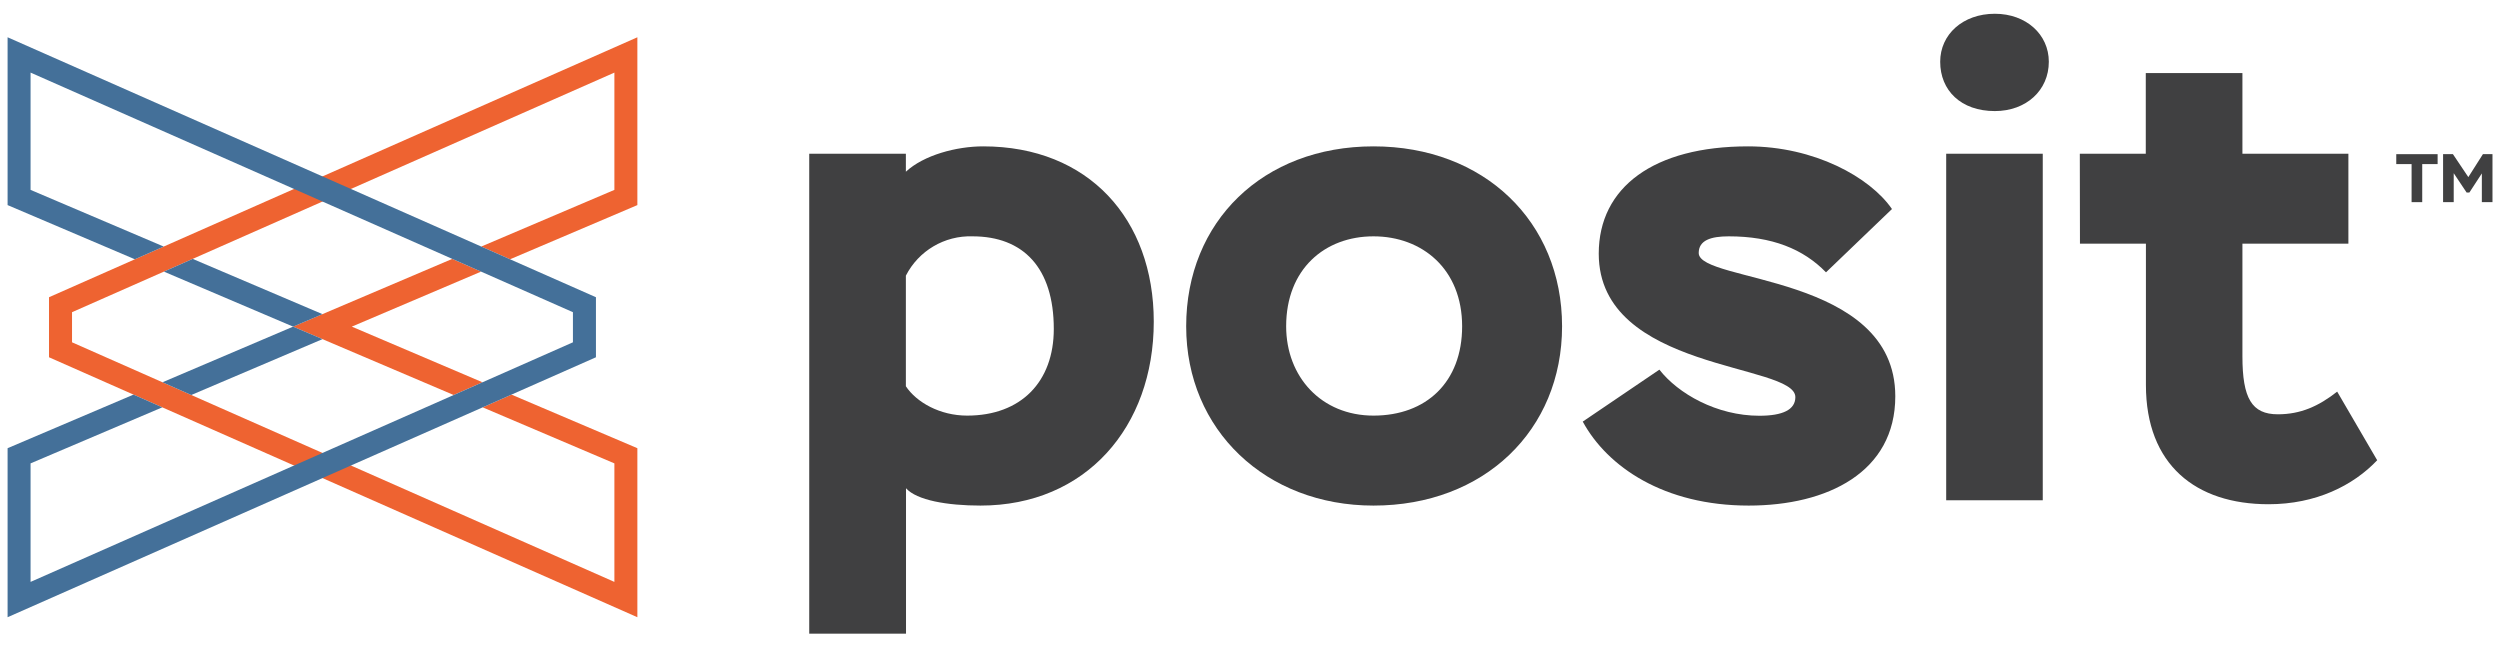
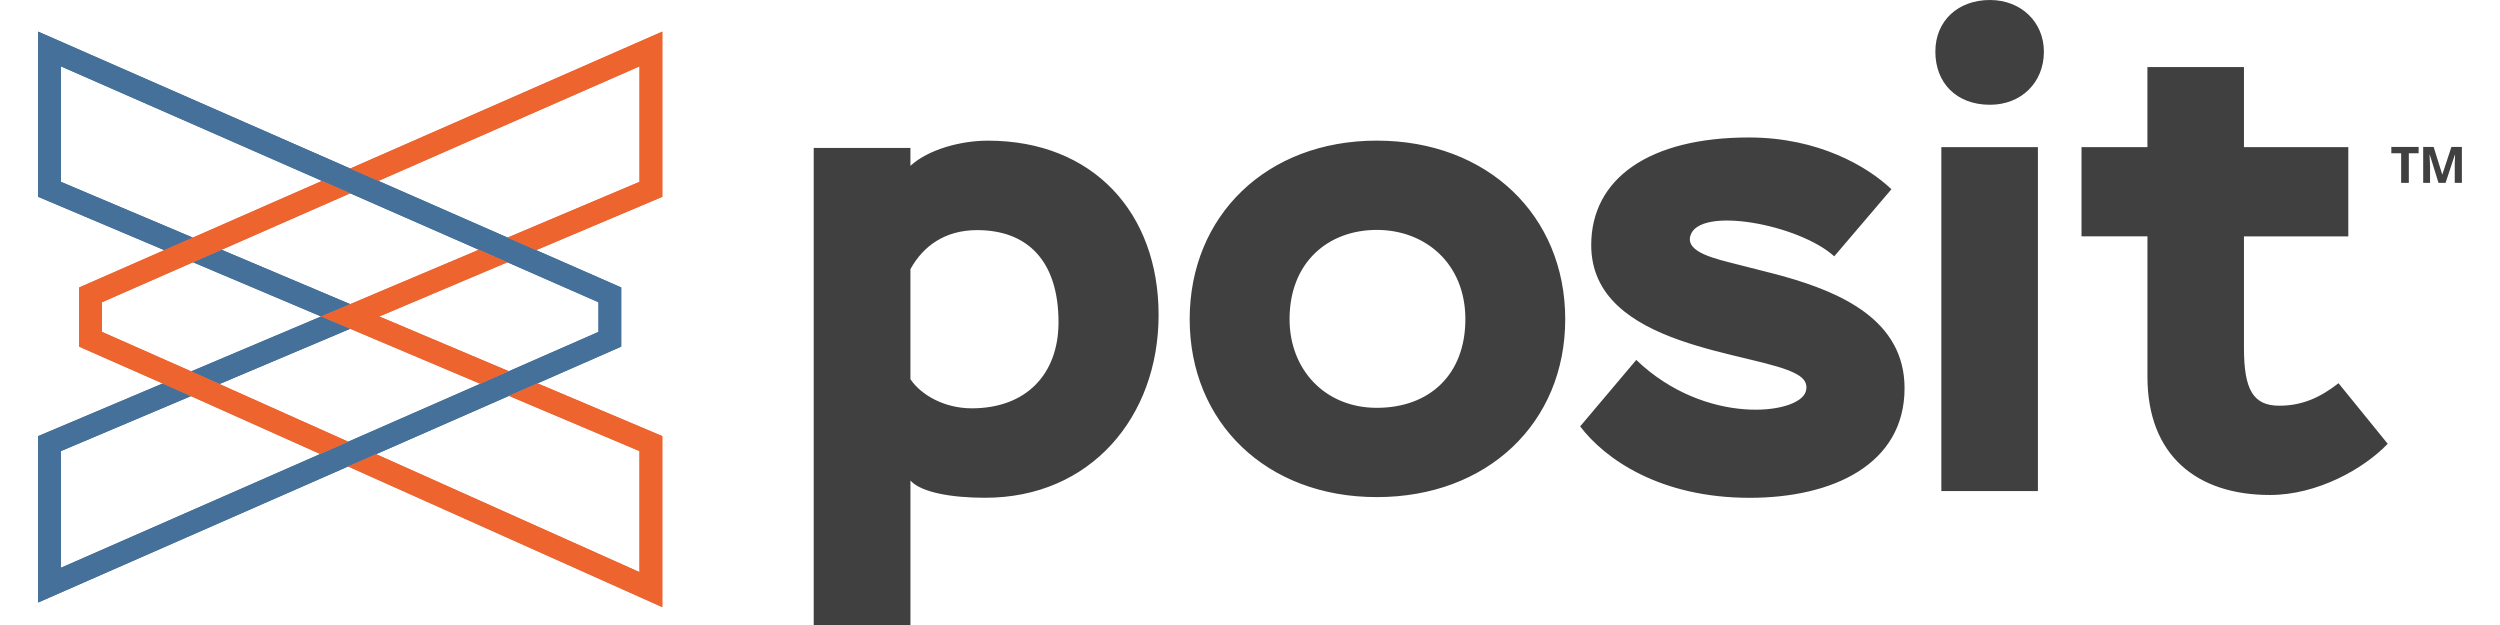
- <svg xmlns="http://www.w3.org/2000/svg" viewBox="0 0 704.93 182.52">
-   <defs>
-     <style>.cls-1{fill:#404041;}.cls-2{fill:#ee6331;}.cls-3{fill:#447099;}</style>
-   </defs>
-   <g id="full-rgb">
-     <path id="fullLogo" class="cls-1" d="M228.18,43.34h27.25v5.08c5.07-4.7,14.28-7.15,21.79-7.15,29.7,0,48.11,20.49,48.11,49.43,0,29.69-19.17,51.86-48.86,51.86-9.39,0-18-1.5-21-4.89v41H228.18Zm27.25,34.39v31.19c3,4.51,9.58,8.27,17.28,8.27,15.23,0,24.43-9.58,24.43-24.43,0-17.29-8.64-26.12-22.92-26.12A20.36,20.36,0,0,0,255.43,77.73Z" />
-     <path id="fullLogo-2" data-name="fullLogo" class="cls-1" d="M387.28,41.27c31.19,0,53.18,21.24,53.18,50.74,0,29.31-22,50.55-53.18,50.55-30.26,0-52.81-21.24-52.81-50.55C334.47,62.51,356.09,41.27,387.28,41.27Zm0,75.92c14.84,0,25-9.39,25-25.18,0-16.16-11.28-25.37-25-25.37S362.66,75.85,362.66,92C362.66,106.29,372.62,117.19,387.28,117.19Z" />
-     <path id="fullLogo-3" data-name="fullLogo" class="cls-1" d="M450.8,71.53c0-18.79,15.6-30.26,42.1-30.26,18.6,0,34.38,8.65,40.58,17.67l-18.6,17.85c-6.39-6.58-15.22-10.15-27.43-10.15-5.08,0-8.46,1.13-8.46,4.7,0,8.46,55.43,5.83,55.43,40.4,0,21.42-19.16,30.82-41.34,30.82-23.86,0-39.83-10.9-46.79-23.68l21.61-14.65c5.27,6.76,16.16,13,28.19,13,6.58,0,10.15-1.69,10.15-5.26C506.24,102.35,450.8,104.79,450.8,71.53Z" />
-     <path id="fullLogo-4" data-name="fullLogo" class="cls-1" d="M562.49,3.88c8.83,0,15.22,5.83,15.22,13.53,0,8.08-6.39,13.91-15.22,13.91-9.58,0-15.41-5.83-15.41-13.91C547.08,9.71,553.47,3.88,562.49,3.88ZM548.77,43.34H576v97.72H548.77Z" />
-     <path id="fullLogo-5" data-name="fullLogo" class="cls-1" d="M586.45,43.34h18.6V20.6H632.3V43.34h29.88V68.71H632.3v31.76c0,11.84,2.63,16.35,10,16.35,6.39,0,11.46-2.26,16.72-6.39l11.28,19.35c-6.77,7.14-17.29,12.4-30.63,12.4-20.49,0-34.58-11.08-34.58-33.63V68.71h-18.6Z" />
-     <path id="fullLogo-6" data-name="fullLogo" class="cls-1" d="M675.68,43.47h11.66v2.8H683V57h-3V46.27h-4.32Z" />
-     <path id="fullLogo-7" data-name="fullLogo" class="cls-1" d="M688.88,43.47h2.78L696,49.94l4.11-6.47h2.7V57h-3v-8.1l-3.51,5.38h-.79l-3.63-5.44V57h-3Z" />
-     <polygon id="fullLogo-8" data-name="fullLogo" class="cls-2" points="38.03 73.11 46.16 69.52 82.91 53.28 90.93 49.74 179.72 10.51 179.72 57.83 143.82 73.11 135.7 69.52 173.24 53.54 173.24 20.47 98.95 53.28 90.93 56.83 54.33 73 46.21 76.59 20.31 88.03 20.31 96.52 45.81 107.79 53.93 111.38 91.5 127.97 99.47 131.49 173.24 164.08 173.24 130.66 136.1 114.86 144.22 111.27 179.72 126.38 179.72 174.04 91.53 135.07 83.56 131.55 45.76 114.86 37.64 111.27 13.82 100.74 13.82 83.81 38.03 73.11" />
-     <polygon class="cls-2" points="99.2 92.1 135.65 76.59 127.52 73 82.64 92.1 127.92 111.38 136.04 107.79 99.2 92.1" />
-     <polygon id="fullLogo-9" data-name="fullLogo" class="cls-3" points="45.81 107.79 53.93 111.38 90.93 95.63 82.65 92.1 45.81 107.79" />
-     <polygon id="fullLogo-10" data-name="fullLogo" class="cls-3" points="54.33 73 46.21 76.59 82.65 92.1 90.93 88.58 54.33 73" />
-     <polygon id="fullLogo-11" data-name="fullLogo" class="cls-3" points="143.82 73.11 135.7 69.52 98.95 53.28 90.93 49.74 2.14 10.51 2.14 57.83 38.03 73.11 46.16 69.52 8.62 53.54 8.62 20.47 82.91 53.28 90.93 56.83 127.53 73 135.65 76.59 161.55 88.03 161.55 96.52 136.05 107.79 127.93 111.38 90.36 127.97 82.39 131.49 8.62 164.08 8.62 130.66 45.76 114.86 37.64 111.27 2.14 126.38 2.14 174.04 90.33 135.07 98.3 131.55 136.1 114.86 144.22 111.27 168.04 100.74 168.04 83.81 143.82 73.11" />
-   </g>
+ <svg width="96" height="24" viewBox="0 0 159 41" fill="none">
+   <path d="m10.043 24.362 1.855.83 8.577-3.625-1.909-.808-8.523 3.603Z" fill="#447099" />
+   <path d="m12.034 16.384-1.874.821 8.404 3.555 1.909-.808-8.44-3.568Z" fill="#447099" />
+   <path d="m32.67 16.41-1.873-.824-8.474-3.719-1.85-.812L0 2.074v10.836l8.278 3.5 1.873-.822-8.657-3.66V4.353l17.13 7.515 1.849.814 8.44 3.703 1.873.821 5.973 2.622v1.944l-5.882 2.58-1.873.823-8.662 3.8-1.836.808-17.012 7.464v-7.655l8.53-3.607-1.854-.828L0 28.61v10.916L20.337 30.6l1.836-.805 8.716-3.826 1.873-.821 5.491-2.41v-3.88l-5.582-2.45Z" fill="#447099" />
+   <path d="m22.38 20.76 8.404-3.555-1.874-.82-8.44 3.567-1.907.807 1.908.808L29 25.174l1.874-.823-8.496-3.591ZM39.45 29.591v7.94l-17.278-7.737-1.836.807 20.611 9.227V28.61l-8.186-3.461-1.874.821 8.564 3.622ZM40.948 2.073l-20.475 8.983 1.85.811 17.129-7.515v7.576l-8.655 3.658 1.873.824 8.278-3.5V2.072Z" fill="#ED642F" />
+   <path d="m10.04 24.362-5.852-2.59v-1.945l5.97-2.622 1.874-.82 8.44-3.706-1.85-.812-8.473 3.72-1.875.823-5.583 2.449v3.88l5.478 2.416 1.854.83 8.482 3.797 1.835-.807-8.446-3.782-1.854-.83Z" fill="#ED642F" />
+   <path d="m10.043 24.362 1.855.83 8.577-3.625-1.909-.808-8.523 3.603Z" fill="#447099" />
+   <path d="m12.034 16.384-1.874.821 8.404 3.555 1.909-.808-8.44-3.568Z" fill="#447099" />
+   <path d="m32.67 16.41-1.873-.824-8.474-3.719-1.85-.812L0 2.074v10.836l8.278 3.5 1.873-.822-8.657-3.66V4.353l17.13 7.515 1.849.814 8.44 3.703 1.873.821 5.973 2.622v1.944l-5.882 2.58-1.873.823-8.662 3.8-1.836.808-17.012 7.464v-7.655l8.53-3.607-1.854-.828L0 28.61v10.916L20.337 30.6l1.836-.805 8.716-3.826 1.873-.821 5.491-2.41v-3.88l-5.582-2.45Z" fill="#447099" />
+   <path d="m22.38 20.76 8.404-3.555-1.874-.82-8.44 3.567-1.907.807 1.908.808L29 25.174l1.874-.823-8.496-3.591ZM39.45 29.591v7.94l-17.278-7.737-1.836.807 20.611 9.227V28.61l-8.186-3.461-1.874.821 8.564 3.622ZM40.948 2.073l-20.475 8.983 1.85.811 17.129-7.515v7.576l-8.655 3.658 1.873.824 8.278-3.5V2.072Z" fill="#ED642F" />
+   <path d="m10.04 24.362-5.852-2.59v-1.945l5.97-2.622 1.874-.82 8.44-3.706-1.85-.812-8.473 3.72-1.875.823-5.583 2.449v3.88l5.478 2.416 1.854.83 8.482 3.797 1.835-.807-8.446-3.782-1.854-.83Z" fill="#ED642F" />
+   <path class="masked-path" d="M87.818 9.225c7.25 0 12.361 4.903 12.361 11.713S95.069 32.61 87.818 32.61c-7.252 0-12.275-4.903-12.275-11.672 0-6.768 5.023-11.713 12.275-11.713Zm0 17.528c3.451 0 5.81-2.17 5.81-5.815 0-3.644-2.62-5.856-5.81-5.856-3.19 0-5.723 2.125-5.723 5.856 0 3.299 2.316 5.815 5.723 5.815ZM128.042 0c2.053 0 3.538 1.46 3.538 3.389 0 2.026-1.485 3.484-3.538 3.484-2.227 0-3.583-1.458-3.583-3.484S125.944 0 128.042 0Zm-3.19 9.65h6.335v22.563h-6.335V9.65ZM134.045 9.65h4.325V4.4h6.334v5.25h6.845v5.857h-6.845v7.332c0 2.733.611 3.775 2.316 3.775 1.485 0 2.665-.52 3.887-1.475l3.227 3.973c-1.574 1.65-4.625 3.359-7.725 3.359-4.761 0-8.037-2.561-8.037-7.767v-9.199h-4.325V9.648l-.002.003ZM155.519 11.998h-.504v-1.942h-.644v-.417h1.791v.417h-.643v1.942ZM157.466 11.998l-.572-1.85h-.014c.021.377.031.629.031.754v1.096h-.45V9.639h.686l.562 1.803h.009l.595-1.803h.686v2.359h-.468V10.88c0-.053 0-.114.002-.181 0-.07.01-.251.021-.55h-.014l-.611 1.848h-.463ZM121.573 12.41c-1.553-1.48-4.773-3.392-9.346-3.392-6.512 0-10.343 2.675-10.343 7.062 0 6.808 10.917 6.973 13.495 8.476.466.258.742.618.576 1.142-.485 1.51-6.603 2.247-11.116-2.087l-3.681 4.36c1.639 2.155 5.255 4.686 11.121 4.686 5.449 0 10.16-2.193 10.16-7.192 0-4.482-4.203-6.285-7.94-7.34-1.064-.291-2.092-.531-2.981-.768-1.473-.375-3.447-.796-3.131-1.889.574-1.986 7.142-.742 9.439 1.347l3.754-4.403-.007-.003ZM50.88 9.704h6.344v1.175c1.18-1.087 3.326-1.652 5.077-1.652 6.913 0 11.203 4.738 11.203 11.432S69.04 32.654 62.125 32.654c-2.187 0-4.2-.346-4.9-1.13V41H50.88V9.704Zm6.344 7.955v7.215c.7 1.042 2.232 1.912 4.026 1.912 3.545 0 5.688-2.217 5.688-5.65 0-3.998-2.012-6.04-5.34-6.04-2.1 0-3.542 1.041-4.374 2.563Z" fill="#404041" />
</svg>
